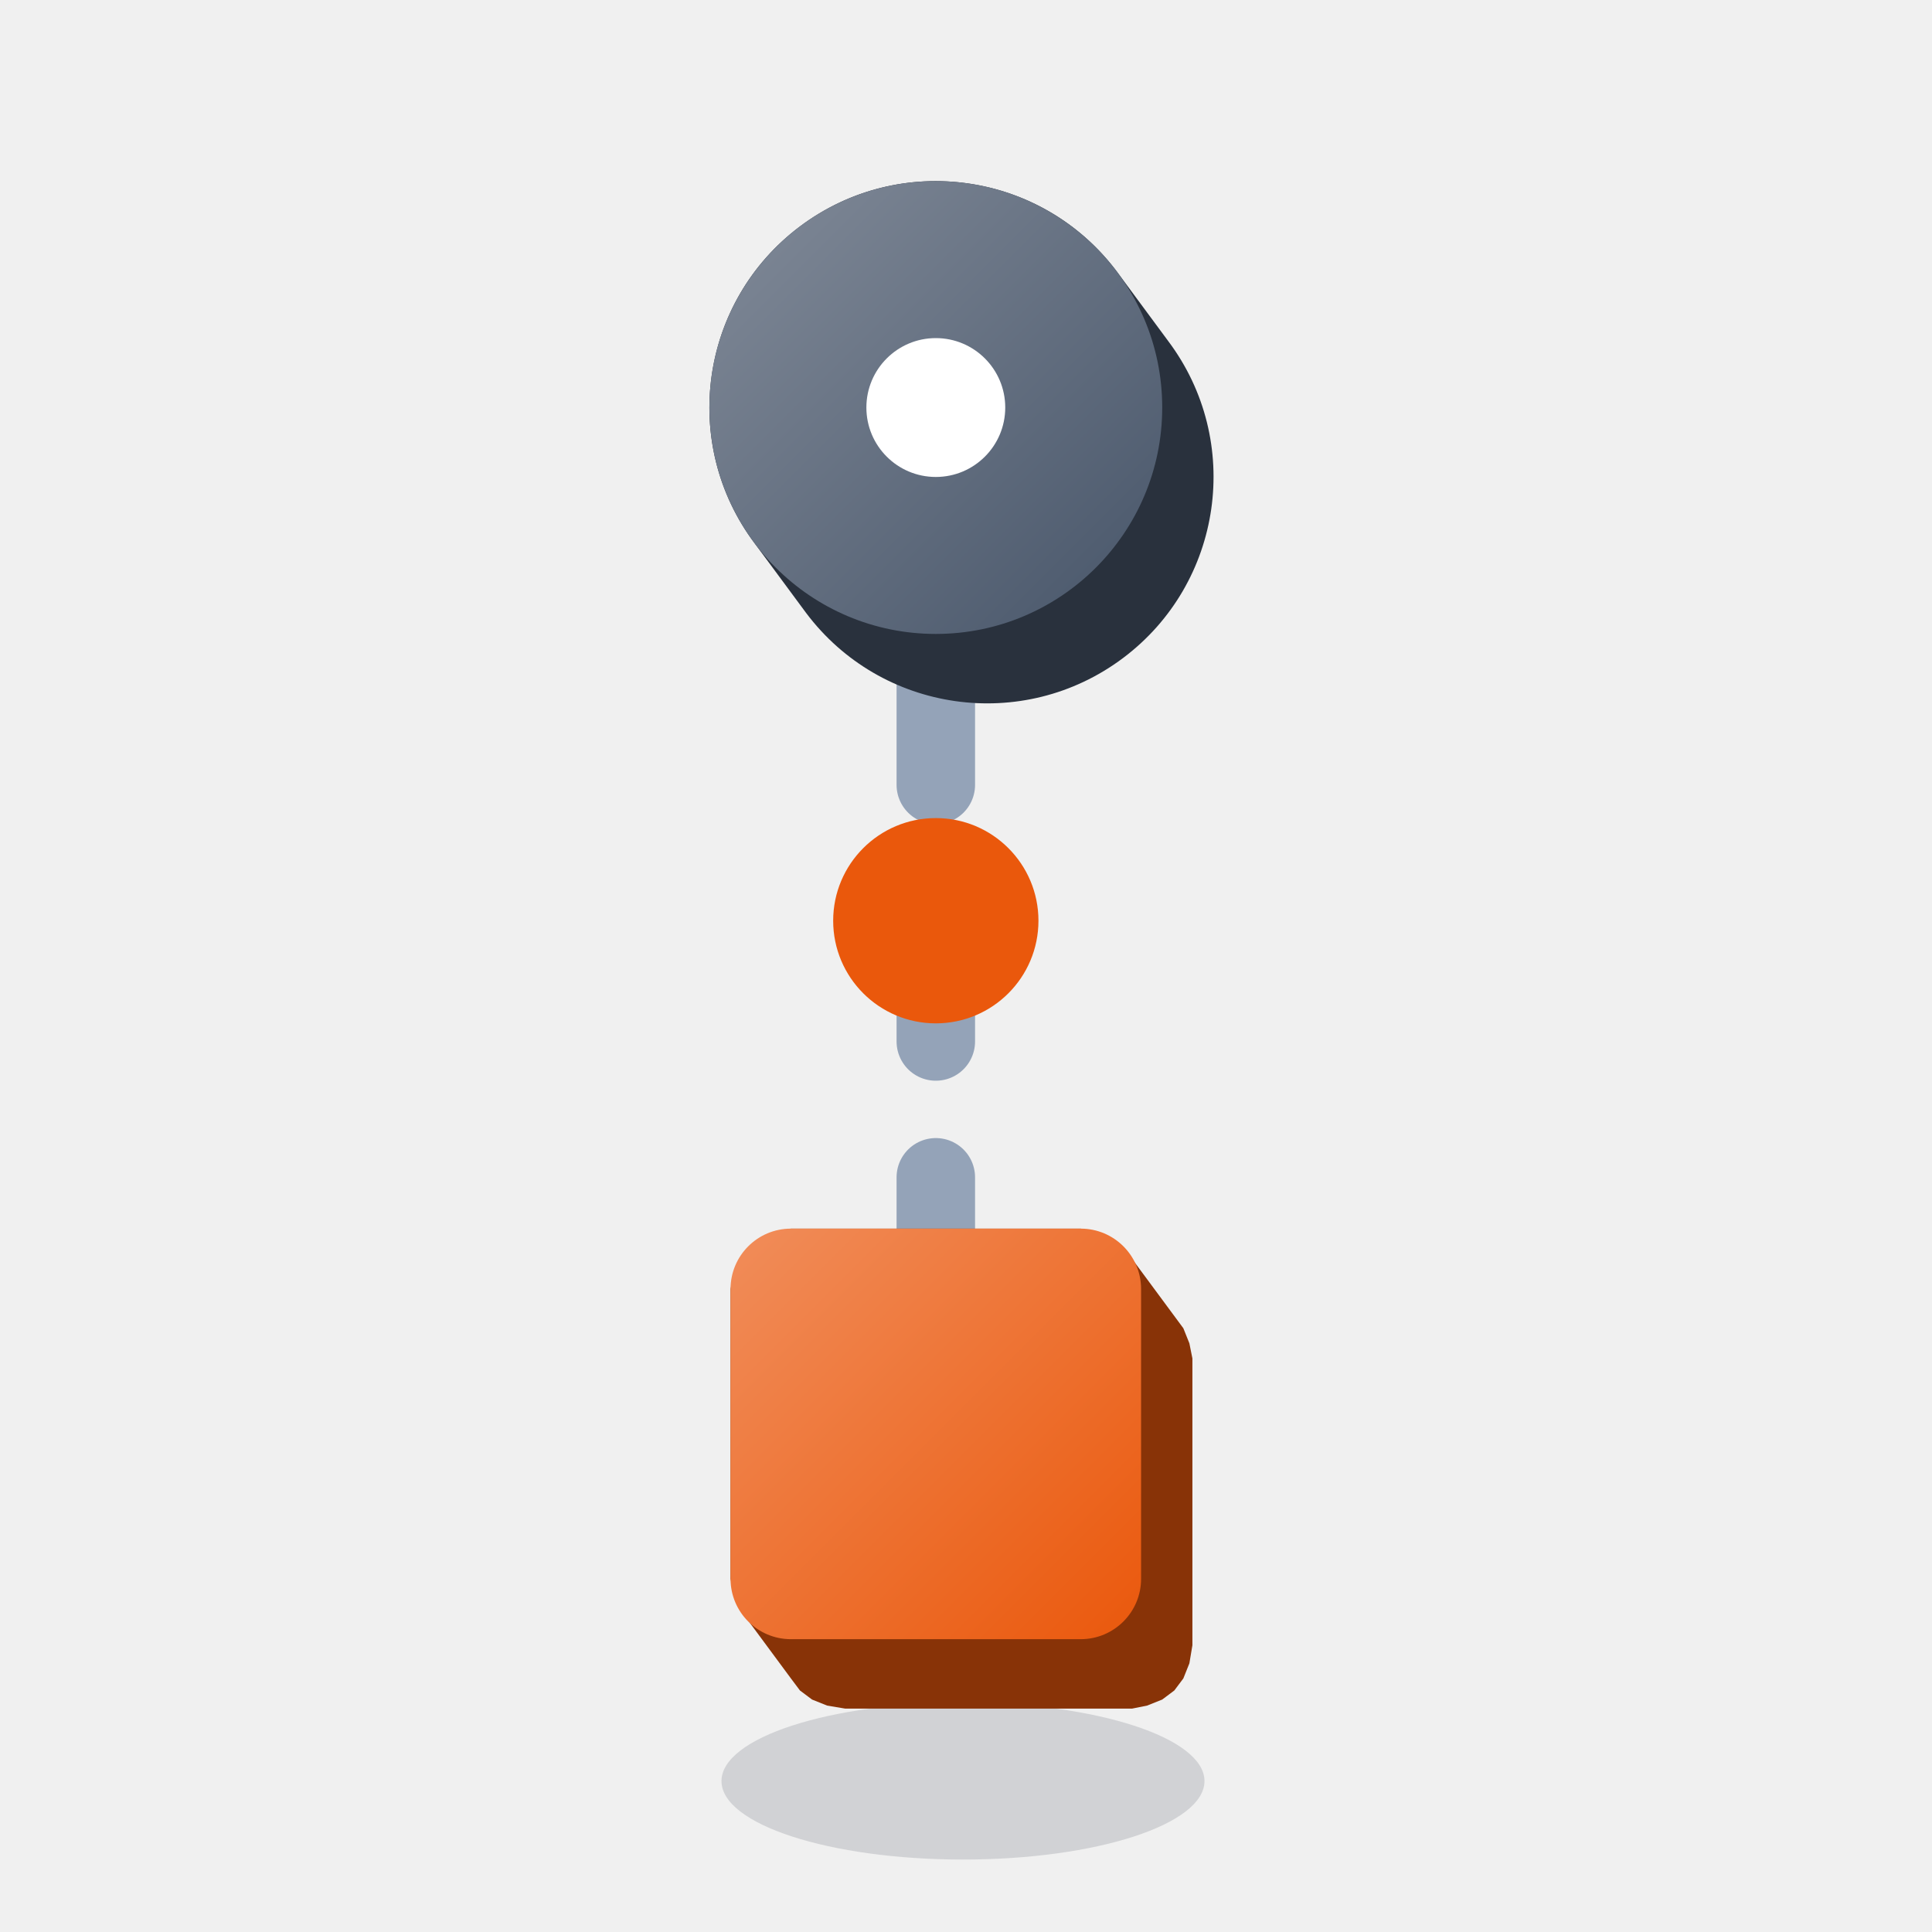
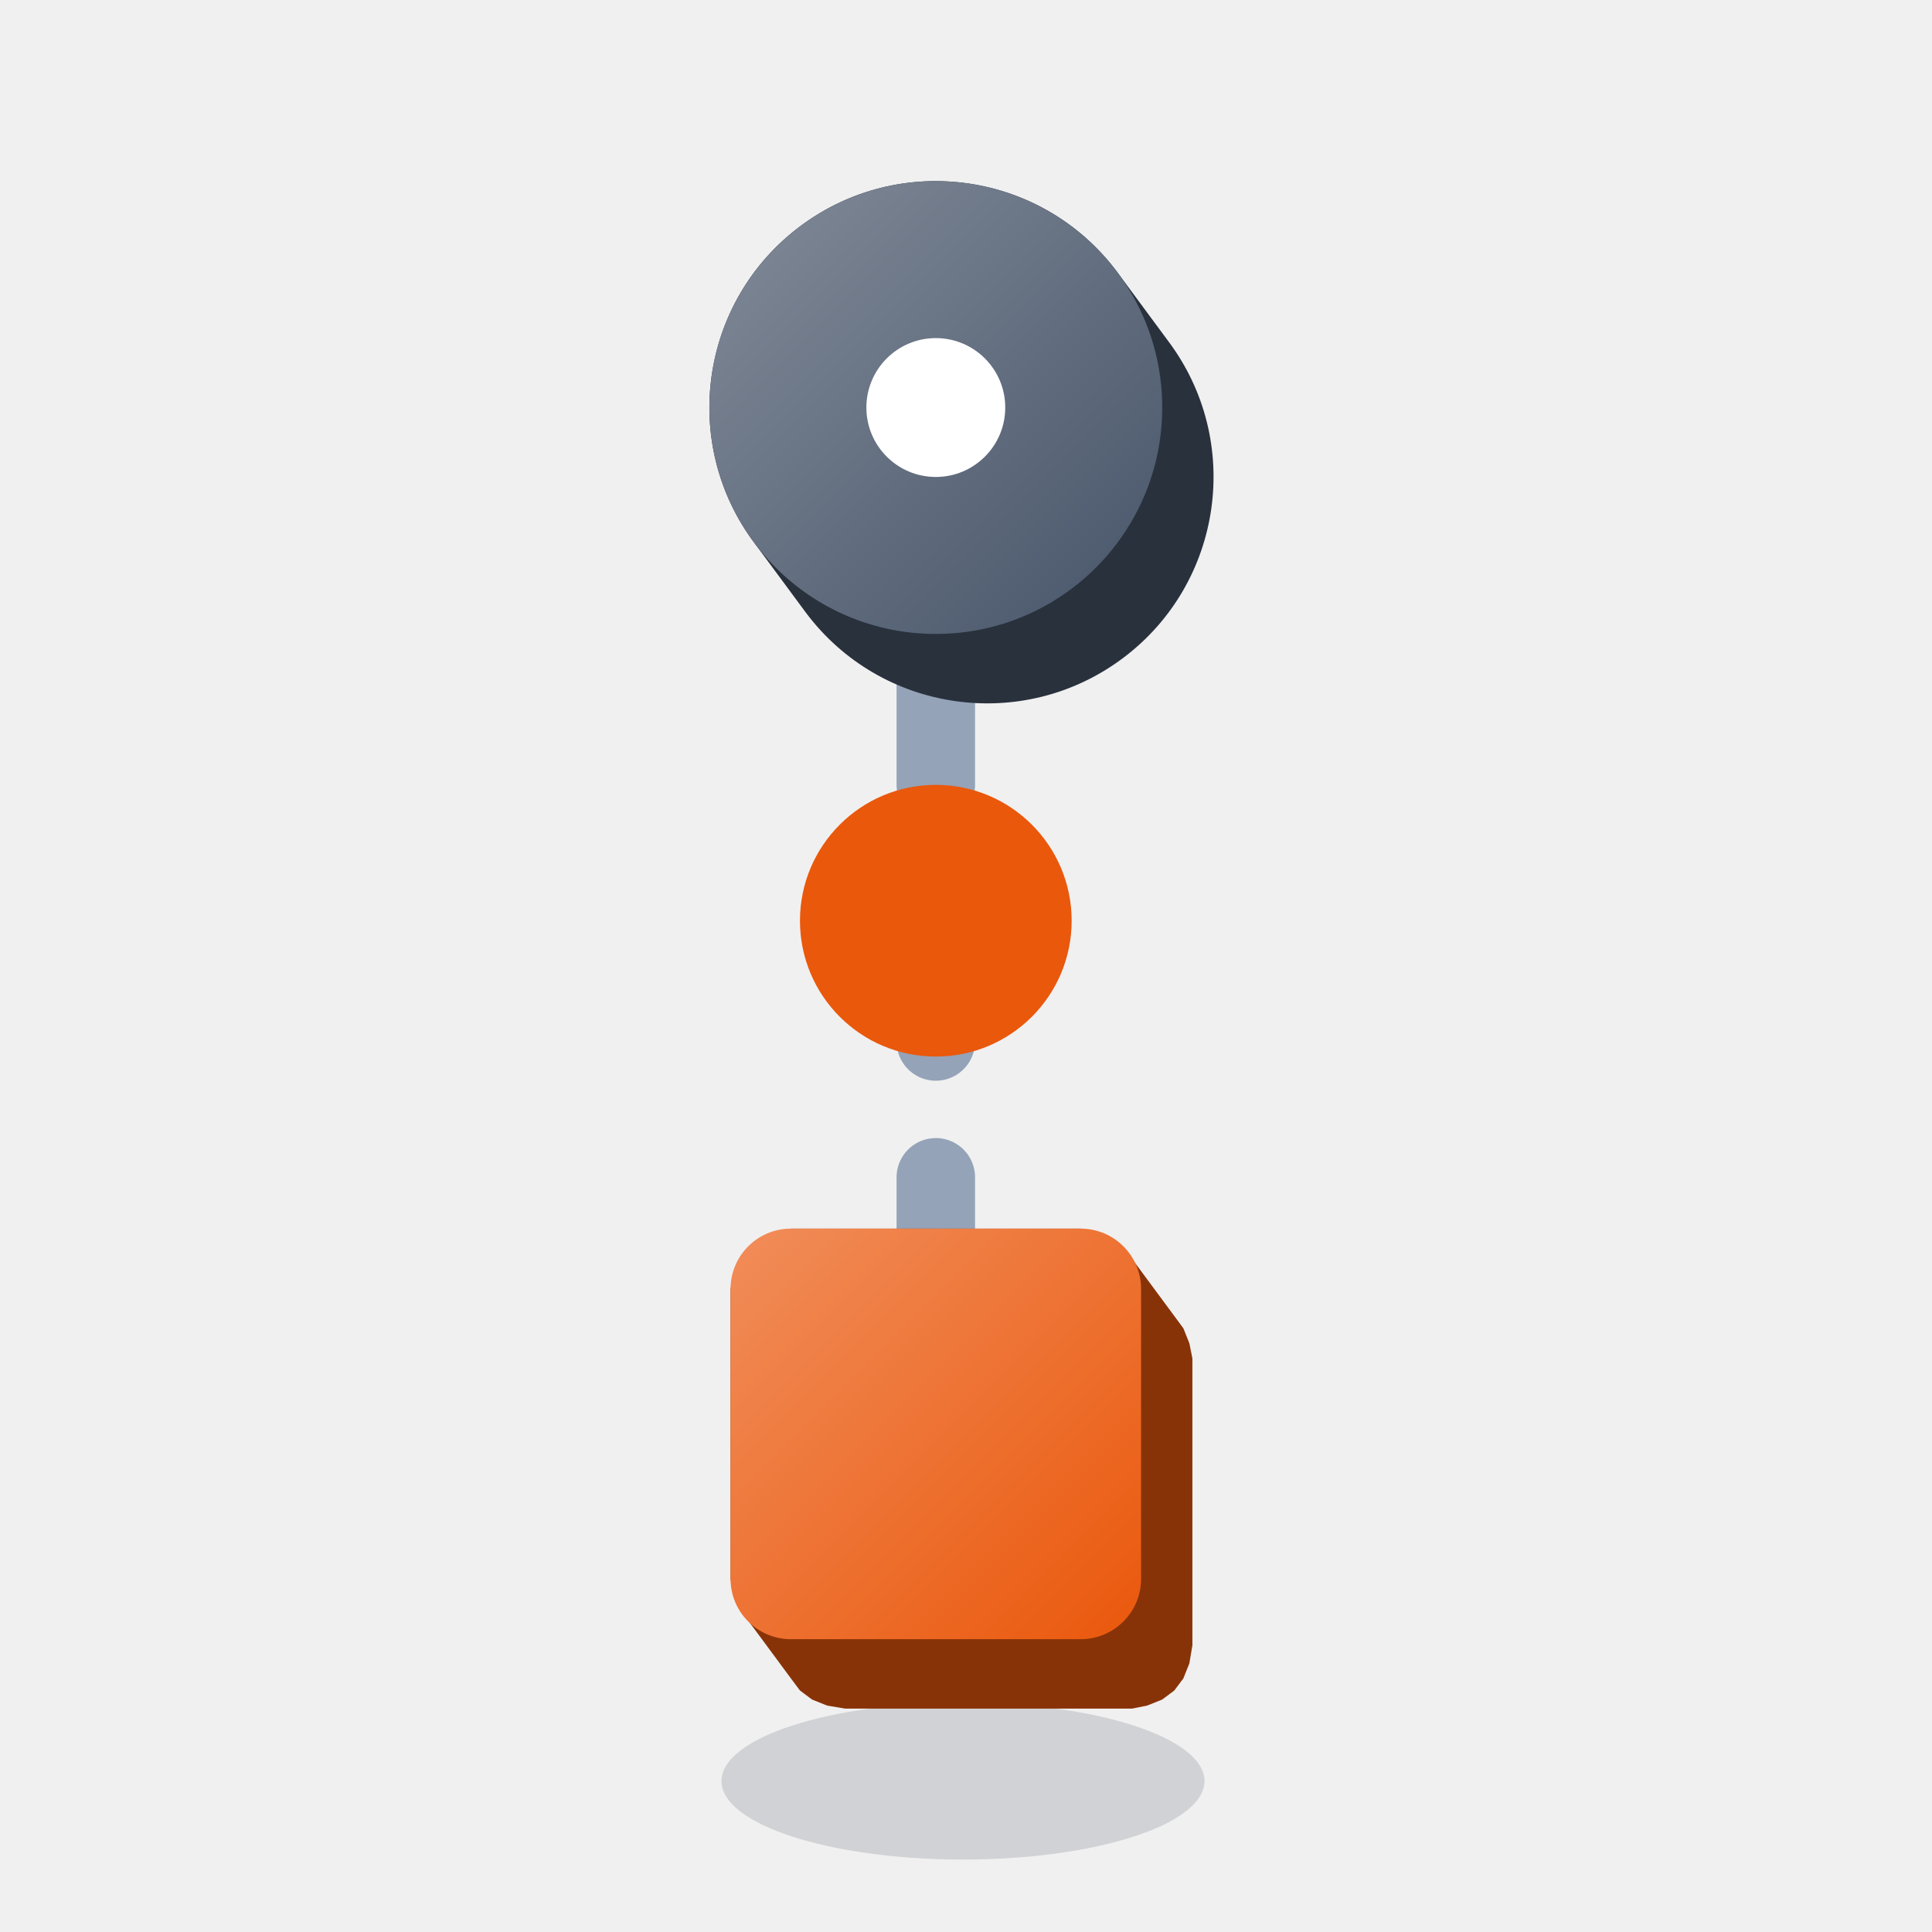
<svg xmlns="http://www.w3.org/2000/svg" viewBox="0 0 64 64" width="64" height="64">
  <defs>
    <linearGradient id="grad_person_adopted_son_ink" x1="0" y1="0" x2="1" y2="1">
      <stop offset="0" stop-color="#828B99" />
      <stop offset="1" stop-color="#475569" />
    </linearGradient>
    <linearGradient id="grad_person_adopted_son_orange" x1="0" y1="0" x2="1" y2="1">
      <stop offset="0" stop-color="#F18D5A" />
      <stop offset="1" stop-color="#EA580C" />
    </linearGradient>
  </defs>
  <g class="shadow">
    <ellipse cx="31.9" cy="59" rx="8" ry="2.6" fill="#0F172A" opacity="0.14" />
  </g>
  <g class="links">
    <path d="M31 13.5L31 47.5" fill="none" stroke="#94A3B8" stroke-linecap="round" stroke-linejoin="round" stroke-width="2.6" stroke-dasharray="4 4.5" />
  </g>
  <g class="solids">
    <g>
      <path d="M25 18L26.7 20.3A7.5 7.5 0 0 0 38.7 11.3L37 9A7.5 7.5 0 0 0 25 18Z" fill="#29313D" />
      <circle cx="31" cy="13.5" r="7.5" fill="url(#grad_person_adopted_son_ink)" />
    </g>
    <g>
      <path d="M24.2 42.7L24.3 42.2L24.5 41.7L24.8 41.3L25.2 41L25.7 40.8L26.2 40.7L35.8 40.7L36.3 40.8L36.8 41L37.2 41.3L37.5 41.7L39.2 44L39.4 44.5L39.5 45L39.5 54.5L39.4 55.1L39.2 55.6L38.9 56L38.5 56.3L38 56.5L37.5 56.6L28 56.6L27.4 56.5L26.9 56.3L26.5 56L26.2 55.6L24.5 53.3L24.3 52.8L24.2 52.3Z" fill="#883307" />
      <rect x="24.2" y="40.7" width="13.6" height="13.6" rx="2" fill="url(#grad_person_adopted_son_orange)" />
    </g>
  </g>
  <g class="marks">
    <path d="M28.7 13.5a2.3 2.3 0 1 0 4.6 0a2.3 2.3 0 1 0 -4.6 0Z" fill="#FFFFFF" />
-     <path d="M27.6 30.5a3.4 3.4 0 1 0 6.8 0a3.4 3.4 0 1 0 -6.8 0Z" fill="#EA580C" />
+     <path d="M26.5 30.5a4.5 4.5 0 1 0 9 0a4.5 4.5 0 1 0 -9 0Z" fill="#EA580C" />
  </g>
</svg>
